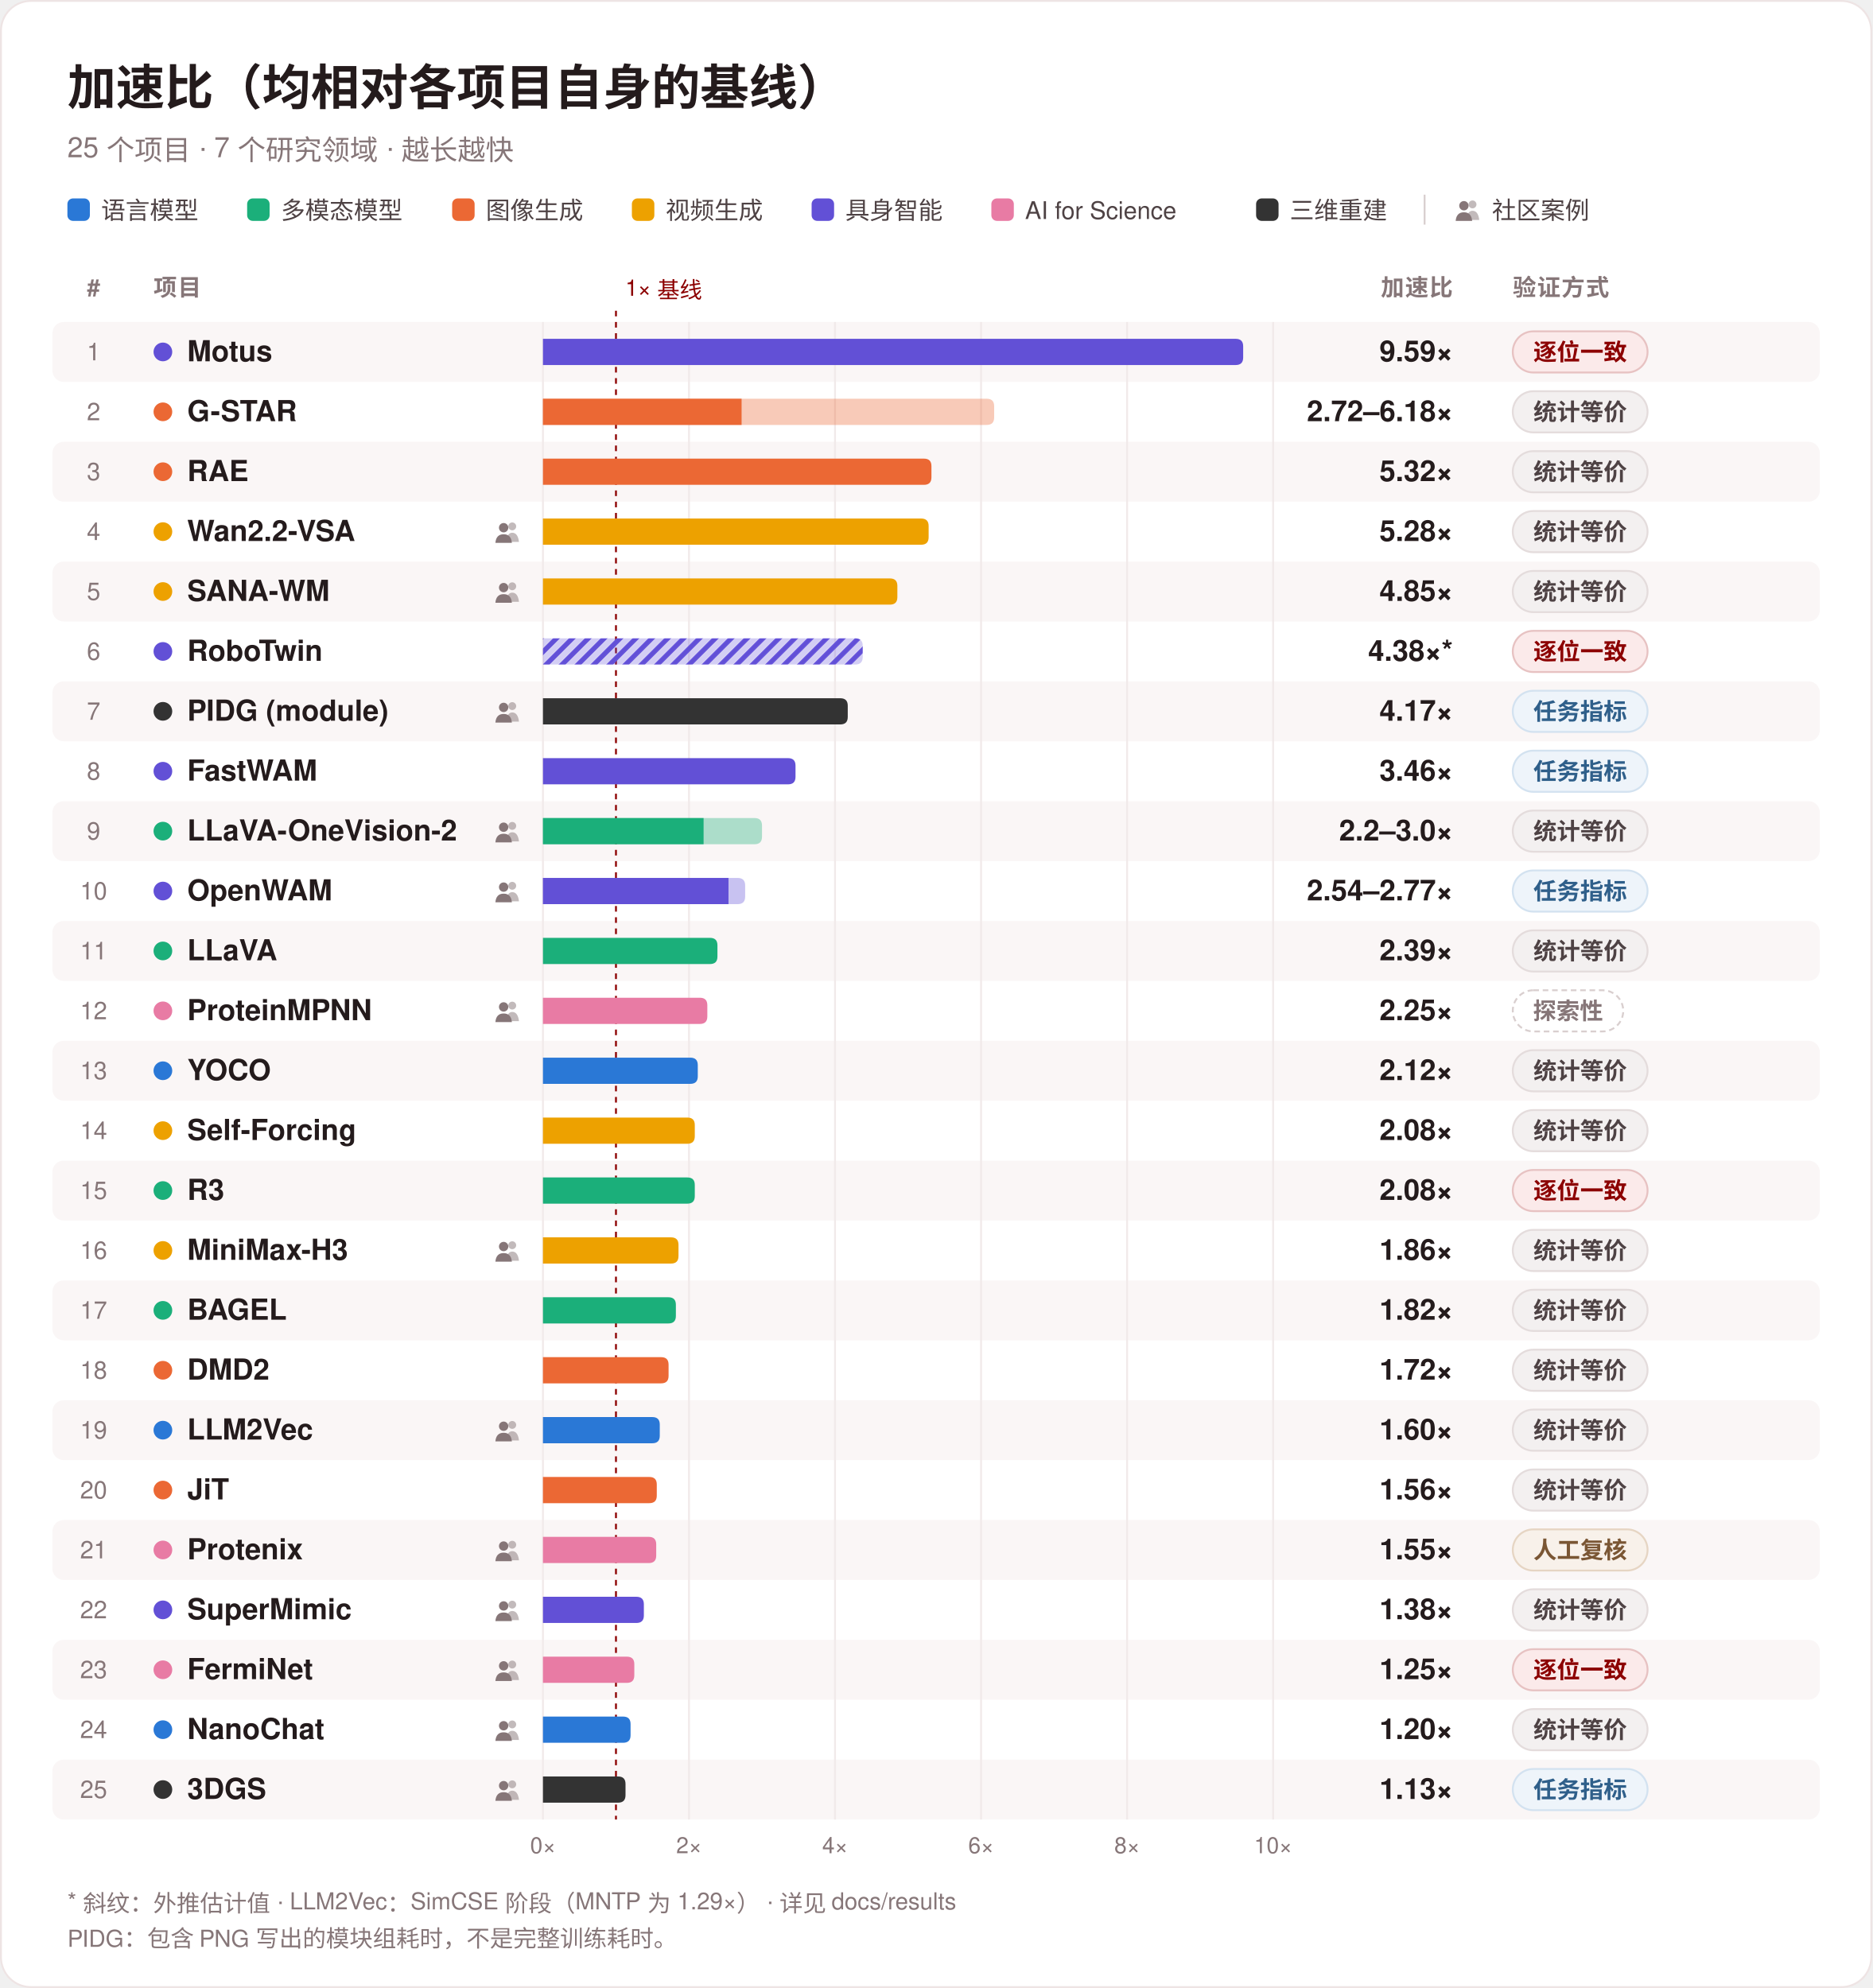
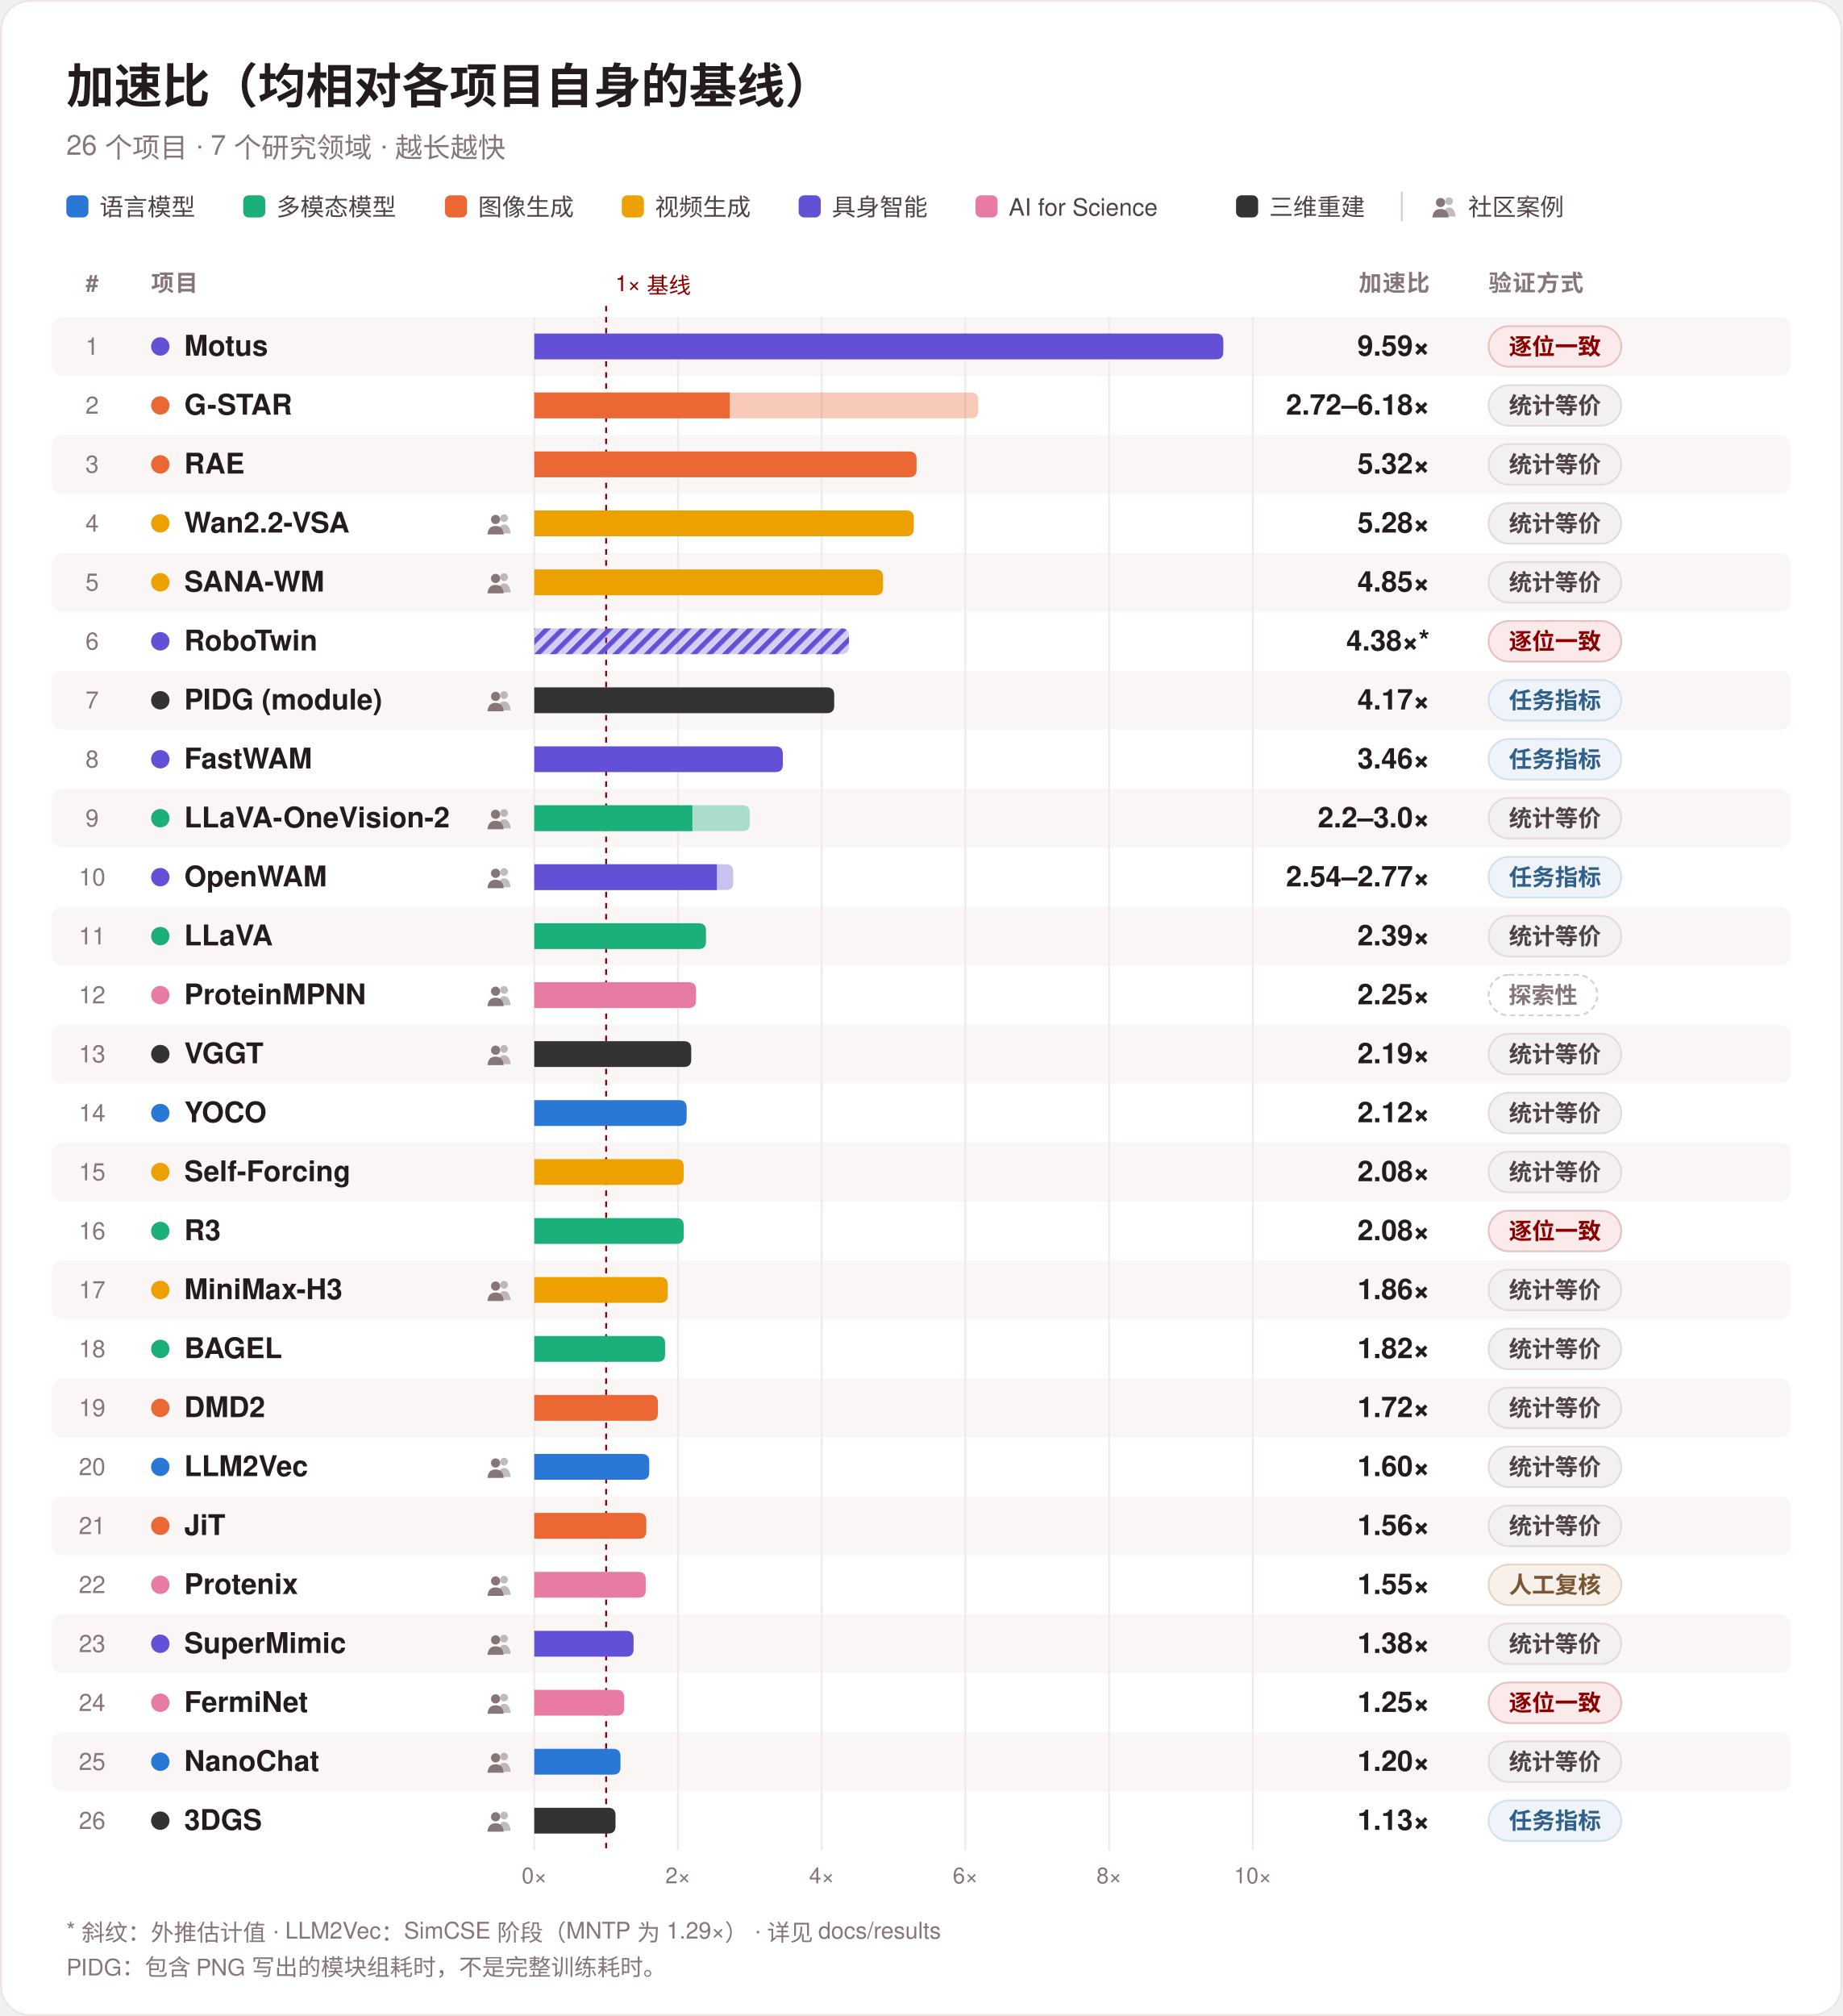
- <svg xmlns="http://www.w3.org/2000/svg" width="1000" height="1062" viewBox="0 0 1000 1062" role="img" aria-labelledby="t d">
+ <svg xmlns="http://www.w3.org/2000/svg" width="1000" height="1094" viewBox="0 0 1000 1094" role="img" aria-labelledby="t d">
  <defs>
    <pattern id="h-llm" width="6" height="6" patternUnits="userSpaceOnUse" patternTransform="rotate(45)">
      <rect width="6" height="6" fill="#2a78d6" fill-opacity=".28" />
      <rect width="2.6" height="6" fill="#2a78d6" />
    </pattern>
    <pattern id="h-mllm" width="6" height="6" patternUnits="userSpaceOnUse" patternTransform="rotate(45)">
      <rect width="6" height="6" fill="#1baf7a" fill-opacity=".28" />
      <rect width="2.6" height="6" fill="#1baf7a" />
    </pattern>
    <pattern id="h-img" width="6" height="6" patternUnits="userSpaceOnUse" patternTransform="rotate(45)">
      <rect width="6" height="6" fill="#eb6834" fill-opacity=".28" />
      <rect width="2.6" height="6" fill="#eb6834" />
    </pattern>
    <pattern id="h-vid" width="6" height="6" patternUnits="userSpaceOnUse" patternTransform="rotate(45)">
      <rect width="6" height="6" fill="#eda100" fill-opacity=".28" />
      <rect width="2.6" height="6" fill="#eda100" />
    </pattern>
    <pattern id="h-emb" width="6" height="6" patternUnits="userSpaceOnUse" patternTransform="rotate(45)">
      <rect width="6" height="6" fill="#6250d6" fill-opacity=".28" />
      <rect width="2.6" height="6" fill="#6250d6" />
    </pattern>
    <pattern id="h-sci" width="6" height="6" patternUnits="userSpaceOnUse" patternTransform="rotate(45)">
      <rect width="6" height="6" fill="#e87ba4" fill-opacity=".28" />
      <rect width="2.6" height="6" fill="#e87ba4" />
    </pattern>
    <pattern id="h-3d" width="6" height="6" patternUnits="userSpaceOnUse" patternTransform="rotate(45)">
      <rect width="6" height="6" fill="#333333" fill-opacity=".28" />
      <rect width="2.6" height="6" fill="#333333" />
    </pattern>
    <style>text{font-family:-apple-system,BlinkMacSystemFont,"Segoe UI","Helvetica Neue",Helvetica,Arial,"PingFang SC","Hiragino Sans GB","Microsoft YaHei","Noto Sans CJK SC",sans-serif}.title{font-size:26px;font-weight:700;fill:#241B1C}.sub{font-size:15px;fill:#867678}.col{font-size:12.5px;font-weight:600;fill:#867678;letter-spacing:.04em}.rank{font-size:13px;fill:#867678;font-variant-numeric:tabular-nums}.name{font-size:15.5px;font-weight:600;fill:#241B1C}.dom{font-size:13px;fill:#867678}.val{font-size:15.5px;font-weight:700;fill:#241B1C;font-variant-numeric:tabular-nums}.chip{font-size:12.5px;font-weight:600}.leg{font-size:13px;fill:#4E4244}.tick{font-size:12px;fill:#867678;font-variant-numeric:tabular-nums}.foot{font-size:12.5px;fill:#867678}.big{font-size:26px;font-weight:800;fill:#241B1C;font-variant-numeric:tabular-nums}.tl{font-size:13px;fill:#4E4244;font-variant-numeric:tabular-nums}.tlb{font-size:13px;font-weight:700;fill:#241B1C;font-variant-numeric:tabular-nums}.q{font-size:13px;fill:#4E4244}</style>
  </defs>
-   <rect x="0.5" y="0.5" width="999" height="1061" rx="16" fill="#FFFFFF" stroke="#EEE4E4" />
+   <rect x="0.5" y="0.5" width="999" height="1093" rx="16" fill="#FFFFFF" stroke="#EEE4E4" />
  <text x="36" y="56" class="title">加速比（均相对各项目自身的基线）</text>
-   <text x="36" y="84" class="sub">25 个项目 · 7 个研究领域 · 越长越快</text>
+   <text x="36" y="84" class="sub">26 个项目 · 7 个研究领域 · 越长越快</text>
  <rect x="36" y="106" width="12" height="12" rx="3" fill="#2a78d6" />
  <text x="54" y="117" class="leg">语言模型</text>
  <rect x="132.0" y="106" width="12" height="12" rx="3" fill="#1baf7a" />
  <text x="150.0" y="117" class="leg">多模态模型</text>
  <rect x="241.5" y="106" width="12" height="12" rx="3" fill="#eb6834" />
  <text x="259.5" y="117" class="leg">图像生成</text>
  <rect x="337.5" y="106" width="12" height="12" rx="3" fill="#eda100" />
  <text x="355.5" y="117" class="leg">视频生成</text>
  <rect x="433.5" y="106" width="12" height="12" rx="3" fill="#6250d6" />
  <text x="451.5" y="117" class="leg">具身智能</text>
  <rect x="529.5" y="106" width="12" height="12" rx="3" fill="#e87ba4" />
  <text x="547.5" y="117" class="leg">AI for Science</text>
  <rect x="670.9" y="106" width="12" height="12" rx="3" fill="#333333" />
  <text x="688.9" y="117" class="leg">三维重建</text>
  <line x1="760.9" y1="104" x2="760.9" y2="120" stroke="#D9CFCF" stroke-width="1" />
  <g fill="#867678">
    <g fill-opacity=".5">
      <circle cx="786.5" cy="109.2" r="2.1" />
      <path d="M783.3 117.5Q783.7 112.6 786.5 112.6Q789.5 112.6 790.1 117.5Z" />
    </g>
    <circle cx="781.9" cy="109.9" r="2.5" />
    <path d="M777.5 118.0Q777.9 113.4 781.9 113.4Q785.9 113.4 786.3 118.0Z" />
  </g>
  <text x="796.9" y="117" class="leg">社区案例</text>
  <text x="50" y="158" class="col" text-anchor="middle">#</text>
  <text x="82" y="158" class="col">项目</text>
  <text x="776" y="158" class="col" text-anchor="end">加速比</text>
  <text x="808" y="158" class="col">验证方式</text>
  <rect x="28" y="172" width="944" height="32" rx="6" fill="#FAF6F6" />
  <rect x="28" y="236" width="944" height="32" rx="6" fill="#FAF6F6" />
  <rect x="28" y="300" width="944" height="32" rx="6" fill="#FAF6F6" />
  <rect x="28" y="364" width="944" height="32" rx="6" fill="#FAF6F6" />
  <rect x="28" y="428" width="944" height="32" rx="6" fill="#FAF6F6" />
  <rect x="28" y="492" width="944" height="32" rx="6" fill="#FAF6F6" />
  <rect x="28" y="556" width="944" height="32" rx="6" fill="#FAF6F6" />
  <rect x="28" y="620" width="944" height="32" rx="6" fill="#FAF6F6" />
  <rect x="28" y="684" width="944" height="32" rx="6" fill="#FAF6F6" />
  <rect x="28" y="748" width="944" height="32" rx="6" fill="#FAF6F6" />
  <rect x="28" y="812" width="944" height="32" rx="6" fill="#FAF6F6" />
  <rect x="28" y="876" width="944" height="32" rx="6" fill="#FAF6F6" />
  <rect x="28" y="940" width="944" height="32" rx="6" fill="#FAF6F6" />
-   <line x1="290.0" y1="172" x2="290.0" y2="972" stroke="#F1EAEA" stroke-width="1" />
-   <text x="290.0" y="990" class="tick" text-anchor="middle">0×</text>
-   <line x1="368.0" y1="172" x2="368.0" y2="972" stroke="#F1EAEA" stroke-width="1" />
-   <text x="368.0" y="990" class="tick" text-anchor="middle">2×</text>
-   <line x1="446.0" y1="172" x2="446.0" y2="972" stroke="#F1EAEA" stroke-width="1" />
-   <text x="446.0" y="990" class="tick" text-anchor="middle">4×</text>
-   <line x1="524.0" y1="172" x2="524.0" y2="972" stroke="#F1EAEA" stroke-width="1" />
-   <text x="524.0" y="990" class="tick" text-anchor="middle">6×</text>
-   <line x1="602.0" y1="172" x2="602.0" y2="972" stroke="#F1EAEA" stroke-width="1" />
-   <text x="602.0" y="990" class="tick" text-anchor="middle">8×</text>
-   <line x1="680.0" y1="172" x2="680.0" y2="972" stroke="#F1EAEA" stroke-width="1" />
-   <text x="680.0" y="990" class="tick" text-anchor="middle">10×</text>
-   <line x1="329.0" y1="166" x2="329.0" y2="972" stroke="#8C0000" stroke-width="1" stroke-dasharray="3 3" />
+   <line x1="290.0" y1="172" x2="290.0" y2="1004" stroke="#F1EAEA" stroke-width="1" />
+   <text x="290.0" y="1022" class="tick" text-anchor="middle">0×</text>
+   <line x1="368.0" y1="172" x2="368.0" y2="1004" stroke="#F1EAEA" stroke-width="1" />
+   <text x="368.0" y="1022" class="tick" text-anchor="middle">2×</text>
+   <line x1="446.0" y1="172" x2="446.0" y2="1004" stroke="#F1EAEA" stroke-width="1" />
+   <text x="446.0" y="1022" class="tick" text-anchor="middle">4×</text>
+   <line x1="524.0" y1="172" x2="524.0" y2="1004" stroke="#F1EAEA" stroke-width="1" />
+   <text x="524.0" y="1022" class="tick" text-anchor="middle">6×</text>
+   <line x1="602.0" y1="172" x2="602.0" y2="1004" stroke="#F1EAEA" stroke-width="1" />
+   <text x="602.0" y="1022" class="tick" text-anchor="middle">8×</text>
+   <line x1="680.0" y1="172" x2="680.0" y2="1004" stroke="#F1EAEA" stroke-width="1" />
+   <text x="680.0" y="1022" class="tick" text-anchor="middle">10×</text>
+   <line x1="329.0" y1="166" x2="329.0" y2="1004" stroke="#8C0000" stroke-width="1" stroke-dasharray="3 3" />
  <text x="334.0" y="158" class="tick" fill="#8C0000" style="fill:#8C0000">1× 基线</text>
  <text x="50" y="192.5" class="rank" text-anchor="middle">1</text>
  <circle cx="87" cy="188.0" r="5" fill="#6250d6" />
  <text x="100" y="193.0" class="name">Motus</text>
  <path d="M290.0 181.0H660.0Q664.0 181.0 664.0 185.0V191.0Q664.0 195.0 660.0 195.0H290.0Z" fill="#6250d6" />
  <text x="776" y="193.0" class="val" text-anchor="end">9.59×</text>
  <rect x="808" y="177.0" width="72" height="22" rx="11" fill="#FBEAEA" stroke="#E7C2C2" />
  <text x="844.0" y="192.5" class="chip" text-anchor="middle" style="fill:#8C0000">逐位一致</text>
  <text x="50" y="224.5" class="rank" text-anchor="middle">2</text>
  <circle cx="87" cy="220.0" r="5" fill="#eb6834" />
  <text x="100" y="225.0" class="name">G-STAR</text>
  <path d="M290.0 213.0H527.0Q531.0 213.0 531.0 217.0V223.0Q531.0 227.0 527.0 227.0H290.0Z" fill="#eb6834" fill-opacity=".35" />
  <path d="M290.0 213.0H396.1Q396.1 213.0 396.1 213.0V227.0Q396.1 227.0 396.1 227.0H290.0Z" fill="#eb6834" />
  <text x="776" y="225.0" class="val" text-anchor="end">2.72–6.18×</text>
  <rect x="808" y="209.0" width="72" height="22" rx="11" fill="#F3F0F0" stroke="#E4DCDC" />
  <text x="844.0" y="224.5" class="chip" text-anchor="middle" style="fill:#4E4244">统计等价</text>
  <text x="50" y="256.5" class="rank" text-anchor="middle">3</text>
  <circle cx="87" cy="252.0" r="5" fill="#eb6834" />
  <text x="100" y="257.0" class="name">RAE</text>
  <path d="M290.0 245.0H493.5Q497.5 245.0 497.5 249.0V255.0Q497.5 259.0 493.5 259.0H290.0Z" fill="#eb6834" />
  <text x="776" y="257.0" class="val" text-anchor="end">5.32×</text>
  <rect x="808" y="241.0" width="72" height="22" rx="11" fill="#F3F0F0" stroke="#E4DCDC" />
  <text x="844.0" y="256.5" class="chip" text-anchor="middle" style="fill:#4E4244">统计等价</text>
  <text x="50" y="288.5" class="rank" text-anchor="middle">4</text>
  <circle cx="87" cy="284.0" r="5" fill="#eda100" />
  <text x="100" y="289.0" class="name">Wan2.2-VSA</text>
  <g fill="#867678">
    <g fill-opacity=".5">
      <circle cx="273.6" cy="281.2" r="2.1" />
      <path d="M270.4 289.5Q270.8 284.6 273.6 284.6Q276.6 284.6 277.2 289.5Z" />
    </g>
    <circle cx="269.0" cy="281.9" r="2.5" />
    <path d="M264.6 290.0Q265.0 285.4 269.0 285.4Q273.0 285.4 273.4 290.0Z" />
  </g>
  <path d="M290.0 277.0H492.0Q496.0 277.0 496.0 281.0V287.0Q496.0 291.0 492.0 291.0H290.0Z" fill="#eda100" />
  <text x="776" y="289.0" class="val" text-anchor="end">5.28×</text>
  <rect x="808" y="273.0" width="72" height="22" rx="11" fill="#F3F0F0" stroke="#E4DCDC" />
  <text x="844.0" y="288.5" class="chip" text-anchor="middle" style="fill:#4E4244">统计等价</text>
  <text x="50" y="320.5" class="rank" text-anchor="middle">5</text>
  <circle cx="87" cy="316.0" r="5" fill="#eda100" />
  <text x="100" y="321.0" class="name">SANA-WM</text>
  <g fill="#867678">
    <g fill-opacity=".5">
      <circle cx="273.6" cy="313.2" r="2.1" />
      <path d="M270.4 321.5Q270.8 316.6 273.6 316.6Q276.6 316.6 277.2 321.5Z" />
    </g>
    <circle cx="269.0" cy="313.9" r="2.5" />
    <path d="M264.6 322.0Q265.0 317.4 269.0 317.4Q273.0 317.4 273.4 322.0Z" />
  </g>
  <path d="M290.0 309.0H475.3Q479.3 309.0 479.3 313.0V319.0Q479.3 323.0 475.3 323.0H290.0Z" fill="#eda100" />
  <text x="776" y="321.0" class="val" text-anchor="end">4.85×</text>
  <rect x="808" y="305.0" width="72" height="22" rx="11" fill="#F3F0F0" stroke="#E4DCDC" />
  <text x="844.0" y="320.5" class="chip" text-anchor="middle" style="fill:#4E4244">统计等价</text>
  <text x="50" y="352.5" class="rank" text-anchor="middle">6</text>
  <circle cx="87" cy="348.0" r="5" fill="#6250d6" />
  <text x="100" y="353.0" class="name">RoboTwin</text>
  <path d="M290.0 341.0H456.8Q460.8 341.0 460.8 345.0V351.0Q460.8 355.0 456.8 355.0H290.0Z" fill="url(#h-emb)" />
  <text x="776" y="353.0" class="val" text-anchor="end">4.38×*</text>
  <rect x="808" y="337.0" width="72" height="22" rx="11" fill="#FBEAEA" stroke="#E7C2C2" />
  <text x="844.0" y="352.5" class="chip" text-anchor="middle" style="fill:#8C0000">逐位一致</text>
  <text x="50" y="384.5" class="rank" text-anchor="middle">7</text>
  <circle cx="87" cy="380.0" r="5" fill="#333333" />
  <text x="100" y="385.0" class="name">PIDG (module)</text>
  <g fill="#867678">
    <g fill-opacity=".5">
      <circle cx="273.6" cy="377.2" r="2.1" />
      <path d="M270.4 385.5Q270.8 380.6 273.6 380.6Q276.6 380.6 277.2 385.5Z" />
    </g>
    <circle cx="269.0" cy="377.9" r="2.5" />
    <path d="M264.6 386.0Q265.0 381.4 269.0 381.4Q273.0 381.4 273.4 386.0Z" />
  </g>
  <path d="M290.0 373.0H448.8Q452.8 373.0 452.8 377.0V383.0Q452.8 387.0 448.8 387.0H290.0Z" fill="#333333" />
  <text x="776" y="385.0" class="val" text-anchor="end">4.17×</text>
  <rect x="808" y="369.0" width="72" height="22" rx="11" fill="#EEF4FA" stroke="#D3E2F0" />
  <text x="844.0" y="384.5" class="chip" text-anchor="middle" style="fill:#2F5F8A">任务指标</text>
  <text x="50" y="416.5" class="rank" text-anchor="middle">8</text>
  <circle cx="87" cy="412.0" r="5" fill="#6250d6" />
  <text x="100" y="417.0" class="name">FastWAM</text>
  <path d="M290.0 405.0H420.9Q424.9 405.0 424.9 409.0V415.0Q424.9 419.0 420.9 419.0H290.0Z" fill="#6250d6" />
  <text x="776" y="417.0" class="val" text-anchor="end">3.46×</text>
  <rect x="808" y="401.0" width="72" height="22" rx="11" fill="#EEF4FA" stroke="#D3E2F0" />
  <text x="844.0" y="416.5" class="chip" text-anchor="middle" style="fill:#2F5F8A">任务指标</text>
  <text x="50" y="448.5" class="rank" text-anchor="middle">9</text>
  <circle cx="87" cy="444.0" r="5" fill="#1baf7a" />
  <text x="100" y="449.0" class="name">LLaVA-OneVision-2</text>
  <g fill="#867678">
    <g fill-opacity=".5">
      <circle cx="273.6" cy="441.2" r="2.1" />
      <path d="M270.4 449.5Q270.8 444.6 273.6 444.6Q276.6 444.6 277.2 449.5Z" />
    </g>
    <circle cx="269.0" cy="441.9" r="2.5" />
    <path d="M264.6 450.0Q265.0 445.4 269.0 445.4Q273.0 445.4 273.4 450.0Z" />
  </g>
  <path d="M290.0 437.0H403.0Q407.0 437.0 407.0 441.0V447.0Q407.0 451.0 403.0 451.0H290.0Z" fill="#1baf7a" fill-opacity=".35" />
  <path d="M290.0 437.0H375.8Q375.8 437.0 375.8 437.0V451.0Q375.8 451.0 375.8 451.0H290.0Z" fill="#1baf7a" />
  <text x="776" y="449.0" class="val" text-anchor="end">2.2–3.0×</text>
  <rect x="808" y="433.0" width="72" height="22" rx="11" fill="#F3F0F0" stroke="#E4DCDC" />
  <text x="844.0" y="448.5" class="chip" text-anchor="middle" style="fill:#4E4244">统计等价</text>
  <text x="50" y="480.5" class="rank" text-anchor="middle">10</text>
  <circle cx="87" cy="476.0" r="5" fill="#6250d6" />
  <text x="100" y="481.0" class="name">OpenWAM</text>
  <g fill="#867678">
    <g fill-opacity=".5">
      <circle cx="273.6" cy="473.2" r="2.1" />
      <path d="M270.4 481.5Q270.8 476.6 273.6 476.6Q276.6 476.6 277.2 481.5Z" />
    </g>
    <circle cx="269.0" cy="473.9" r="2.5" />
    <path d="M264.6 482.0Q265.0 477.4 269.0 477.4Q273.0 477.4 273.4 482.0Z" />
  </g>
  <path d="M290.0 469.0H394.0Q398.0 469.0 398.0 473.0V479.0Q398.0 483.0 394.0 483.0H290.0Z" fill="#6250d6" fill-opacity=".35" />
  <path d="M290.0 469.0H389.1Q389.1 469.0 389.1 469.0V483.0Q389.1 483.0 389.1 483.0H290.0Z" fill="#6250d6" />
  <text x="776" y="481.0" class="val" text-anchor="end">2.54–2.77×</text>
  <rect x="808" y="465.0" width="72" height="22" rx="11" fill="#EEF4FA" stroke="#D3E2F0" />
  <text x="844.0" y="480.5" class="chip" text-anchor="middle" style="fill:#2F5F8A">任务指标</text>
  <text x="50" y="512.5" class="rank" text-anchor="middle">11</text>
  <circle cx="87" cy="508.0" r="5" fill="#1baf7a" />
  <text x="100" y="513.0" class="name">LLaVA</text>
  <path d="M290.0 501.0H379.2Q383.2 501.0 383.2 505.0V511.0Q383.2 515.0 379.2 515.0H290.0Z" fill="#1baf7a" />
  <text x="776" y="513.0" class="val" text-anchor="end">2.39×</text>
  <rect x="808" y="497.0" width="72" height="22" rx="11" fill="#F3F0F0" stroke="#E4DCDC" />
  <text x="844.0" y="512.5" class="chip" text-anchor="middle" style="fill:#4E4244">统计等价</text>
  <text x="50" y="544.5" class="rank" text-anchor="middle">12</text>
  <circle cx="87" cy="540.0" r="5" fill="#e87ba4" />
  <text x="100" y="545.0" class="name">ProteinMPNN</text>
  <g fill="#867678">
    <g fill-opacity=".5">
      <circle cx="273.6" cy="537.2" r="2.1" />
      <path d="M270.4 545.5Q270.8 540.6 273.6 540.6Q276.6 540.6 277.2 545.5Z" />
    </g>
    <circle cx="269.0" cy="537.9" r="2.5" />
    <path d="M264.6 546.0Q265.0 541.4 269.0 541.4Q273.0 541.4 273.4 546.0Z" />
  </g>
  <path d="M290.0 533.0H373.8Q377.8 533.0 377.8 537.0V543.0Q377.8 547.0 373.8 547.0H290.0Z" fill="#e87ba4" />
  <text x="776" y="545.0" class="val" text-anchor="end">2.25×</text>
  <rect x="808" y="529.0" width="59" height="22" rx="11" fill="#FFFFFF" stroke="#D9CFCF" stroke-dasharray="3 2" />
  <text x="837.5" y="544.5" class="chip" text-anchor="middle" style="fill:#867678">探索性</text>
  <text x="50" y="576.5" class="rank" text-anchor="middle">13</text>
-   <circle cx="87" cy="572.0" r="5" fill="#2a78d6" />
-   <text x="100" y="577.0" class="name">YOCO</text>
-   <path d="M290.0 565.0H368.7Q372.7 565.0 372.7 569.0V575.0Q372.7 579.0 368.7 579.0H290.0Z" fill="#2a78d6" />
-   <text x="776" y="577.0" class="val" text-anchor="end">2.12×</text>
+   <circle cx="87" cy="572.0" r="5" fill="#333333" />
+   <text x="100" y="577.0" class="name">VGGT</text>
+   <g fill="#867678">
+     <g fill-opacity=".5">
+       <circle cx="273.6" cy="569.2" r="2.1" />
+       <path d="M270.4 577.5Q270.8 572.6 273.6 572.6Q276.6 572.6 277.2 577.5Z" />
+     </g>
+     <circle cx="269.0" cy="569.9" r="2.5" />
+     <path d="M264.6 578.0Q265.0 573.4 269.0 573.4Q273.0 573.4 273.4 578.0Z" />
+   </g>
+   <path d="M290.0 565.0H371.2Q375.2 565.0 375.2 569.0V575.0Q375.2 579.0 371.2 579.0H290.0Z" fill="#333333" />
+   <text x="776" y="577.0" class="val" text-anchor="end">2.19×</text>
  <rect x="808" y="561.0" width="72" height="22" rx="11" fill="#F3F0F0" stroke="#E4DCDC" />
  <text x="844.0" y="576.5" class="chip" text-anchor="middle" style="fill:#4E4244">统计等价</text>
  <text x="50" y="608.5" class="rank" text-anchor="middle">14</text>
-   <circle cx="87" cy="604.0" r="5" fill="#eda100" />
-   <text x="100" y="609.0" class="name">Self-Forcing</text>
-   <path d="M290.0 597.0H367.1Q371.1 597.0 371.1 601.0V607.0Q371.1 611.0 367.1 611.0H290.0Z" fill="#eda100" />
-   <text x="776" y="609.0" class="val" text-anchor="end">2.08×</text>
+   <circle cx="87" cy="604.0" r="5" fill="#2a78d6" />
+   <text x="100" y="609.0" class="name">YOCO</text>
+   <path d="M290.0 597.0H368.7Q372.7 597.0 372.7 601.0V607.0Q372.7 611.0 368.7 611.0H290.0Z" fill="#2a78d6" />
+   <text x="776" y="609.0" class="val" text-anchor="end">2.12×</text>
  <rect x="808" y="593.0" width="72" height="22" rx="11" fill="#F3F0F0" stroke="#E4DCDC" />
  <text x="844.0" y="608.5" class="chip" text-anchor="middle" style="fill:#4E4244">统计等价</text>
  <text x="50" y="640.5" class="rank" text-anchor="middle">15</text>
-   <circle cx="87" cy="636.0" r="5" fill="#1baf7a" />
-   <text x="100" y="641.0" class="name">R3</text>
-   <path d="M290.0 629.0H367.1Q371.1 629.0 371.1 633.0V639.0Q371.1 643.0 367.1 643.0H290.0Z" fill="#1baf7a" />
+   <circle cx="87" cy="636.0" r="5" fill="#eda100" />
+   <text x="100" y="641.0" class="name">Self-Forcing</text>
+   <path d="M290.0 629.0H367.1Q371.1 629.0 371.1 633.0V639.0Q371.1 643.0 367.1 643.0H290.0Z" fill="#eda100" />
  <text x="776" y="641.0" class="val" text-anchor="end">2.08×</text>
-   <rect x="808" y="625.0" width="72" height="22" rx="11" fill="#FBEAEA" stroke="#E7C2C2" />
-   <text x="844.0" y="640.5" class="chip" text-anchor="middle" style="fill:#8C0000">逐位一致</text>
+   <rect x="808" y="625.0" width="72" height="22" rx="11" fill="#F3F0F0" stroke="#E4DCDC" />
+   <text x="844.0" y="640.5" class="chip" text-anchor="middle" style="fill:#4E4244">统计等价</text>
  <text x="50" y="672.5" class="rank" text-anchor="middle">16</text>
-   <circle cx="87" cy="668.0" r="5" fill="#eda100" />
-   <text x="100" y="673.0" class="name">MiniMax-H3</text>
-   <g fill="#867678">
-     <g fill-opacity=".5">
-       <circle cx="273.6" cy="665.2" r="2.1" />
-       <path d="M270.4 673.5Q270.8 668.6 273.6 668.6Q276.6 668.6 277.2 673.5Z" />
-     </g>
-     <circle cx="269.0" cy="665.9" r="2.5" />
-     <path d="M264.6 674.0Q265.0 669.4 269.0 669.4Q273.0 669.4 273.4 674.0Z" />
-   </g>
-   <path d="M290.0 661.0H358.4Q362.4 661.0 362.4 665.0V671.0Q362.4 675.0 358.4 675.0H290.0Z" fill="#eda100" />
-   <text x="776" y="673.0" class="val" text-anchor="end">1.86×</text>
-   <rect x="808" y="657.0" width="72" height="22" rx="11" fill="#F3F0F0" stroke="#E4DCDC" />
-   <text x="844.0" y="672.5" class="chip" text-anchor="middle" style="fill:#4E4244">统计等价</text>
+   <circle cx="87" cy="668.0" r="5" fill="#1baf7a" />
+   <text x="100" y="673.0" class="name">R3</text>
+   <path d="M290.0 661.0H367.1Q371.1 661.0 371.1 665.0V671.0Q371.1 675.0 367.1 675.0H290.0Z" fill="#1baf7a" />
+   <text x="776" y="673.0" class="val" text-anchor="end">2.08×</text>
+   <rect x="808" y="657.0" width="72" height="22" rx="11" fill="#FBEAEA" stroke="#E7C2C2" />
+   <text x="844.0" y="672.5" class="chip" text-anchor="middle" style="fill:#8C0000">逐位一致</text>
  <text x="50" y="704.5" class="rank" text-anchor="middle">17</text>
-   <circle cx="87" cy="700.0" r="5" fill="#1baf7a" />
-   <text x="100" y="705.0" class="name">BAGEL</text>
-   <path d="M290.0 693.0H357.0Q361.0 693.0 361.0 697.0V703.0Q361.0 707.0 357.0 707.0H290.0Z" fill="#1baf7a" />
-   <text x="776" y="705.0" class="val" text-anchor="end">1.82×</text>
+   <circle cx="87" cy="700.0" r="5" fill="#eda100" />
+   <text x="100" y="705.0" class="name">MiniMax-H3</text>
+   <g fill="#867678">
+     <g fill-opacity=".5">
+       <circle cx="273.6" cy="697.2" r="2.1" />
+       <path d="M270.4 705.5Q270.8 700.6 273.6 700.6Q276.6 700.6 277.2 705.5Z" />
+     </g>
+     <circle cx="269.0" cy="697.9" r="2.5" />
+     <path d="M264.6 706.0Q265.0 701.4 269.0 701.4Q273.0 701.4 273.4 706.0Z" />
+   </g>
+   <path d="M290.0 693.0H358.4Q362.4 693.0 362.4 697.0V703.0Q362.4 707.0 358.4 707.0H290.0Z" fill="#eda100" />
+   <text x="776" y="705.0" class="val" text-anchor="end">1.86×</text>
  <rect x="808" y="689.0" width="72" height="22" rx="11" fill="#F3F0F0" stroke="#E4DCDC" />
  <text x="844.0" y="704.5" class="chip" text-anchor="middle" style="fill:#4E4244">统计等价</text>
  <text x="50" y="736.5" class="rank" text-anchor="middle">18</text>
-   <circle cx="87" cy="732.0" r="5" fill="#eb6834" />
-   <text x="100" y="737.0" class="name">DMD2</text>
-   <path d="M290.0 725.0H353.1Q357.1 725.0 357.1 729.0V735.0Q357.1 739.0 353.1 739.0H290.0Z" fill="#eb6834" />
-   <text x="776" y="737.0" class="val" text-anchor="end">1.72×</text>
+   <circle cx="87" cy="732.0" r="5" fill="#1baf7a" />
+   <text x="100" y="737.0" class="name">BAGEL</text>
+   <path d="M290.0 725.0H357.0Q361.0 725.0 361.0 729.0V735.0Q361.0 739.0 357.0 739.0H290.0Z" fill="#1baf7a" />
+   <text x="776" y="737.0" class="val" text-anchor="end">1.82×</text>
  <rect x="808" y="721.0" width="72" height="22" rx="11" fill="#F3F0F0" stroke="#E4DCDC" />
  <text x="844.0" y="736.5" class="chip" text-anchor="middle" style="fill:#4E4244">统计等价</text>
  <text x="50" y="768.5" class="rank" text-anchor="middle">19</text>
-   <circle cx="87" cy="764.0" r="5" fill="#2a78d6" />
-   <text x="100" y="769.0" class="name">LLM2Vec</text>
-   <g fill="#867678">
-     <g fill-opacity=".5">
-       <circle cx="273.6" cy="761.2" r="2.1" />
-       <path d="M270.4 769.5Q270.8 764.6 273.6 764.6Q276.6 764.6 277.2 769.5Z" />
-     </g>
-     <circle cx="269.0" cy="761.9" r="2.5" />
-     <path d="M264.6 770.0Q265.0 765.4 269.0 765.4Q273.0 765.4 273.4 770.0Z" />
-   </g>
-   <path d="M290.0 757.0H348.4Q352.4 757.0 352.4 761.0V767.0Q352.4 771.0 348.4 771.0H290.0Z" fill="#2a78d6" />
-   <text x="776" y="769.0" class="val" text-anchor="end">1.60×</text>
+   <circle cx="87" cy="764.0" r="5" fill="#eb6834" />
+   <text x="100" y="769.0" class="name">DMD2</text>
+   <path d="M290.0 757.0H353.1Q357.1 757.0 357.1 761.0V767.0Q357.1 771.0 353.1 771.0H290.0Z" fill="#eb6834" />
+   <text x="776" y="769.0" class="val" text-anchor="end">1.72×</text>
  <rect x="808" y="753.0" width="72" height="22" rx="11" fill="#F3F0F0" stroke="#E4DCDC" />
  <text x="844.0" y="768.5" class="chip" text-anchor="middle" style="fill:#4E4244">统计等价</text>
  <text x="50" y="800.5" class="rank" text-anchor="middle">20</text>
-   <circle cx="87" cy="796.0" r="5" fill="#eb6834" />
-   <text x="100" y="801.0" class="name">JiT</text>
-   <path d="M290.0 789.0H346.8Q350.8 789.0 350.8 793.0V799.0Q350.8 803.0 346.8 803.0H290.0Z" fill="#eb6834" />
-   <text x="776" y="801.0" class="val" text-anchor="end">1.56×</text>
+   <circle cx="87" cy="796.0" r="5" fill="#2a78d6" />
+   <text x="100" y="801.0" class="name">LLM2Vec</text>
+   <g fill="#867678">
+     <g fill-opacity=".5">
+       <circle cx="273.6" cy="793.2" r="2.1" />
+       <path d="M270.4 801.5Q270.8 796.6 273.6 796.6Q276.6 796.6 277.2 801.5Z" />
+     </g>
+     <circle cx="269.0" cy="793.9" r="2.5" />
+     <path d="M264.6 802.0Q265.0 797.4 269.0 797.4Q273.0 797.4 273.4 802.0Z" />
+   </g>
+   <path d="M290.0 789.0H348.4Q352.4 789.0 352.4 793.0V799.0Q352.4 803.0 348.4 803.0H290.0Z" fill="#2a78d6" />
+   <text x="776" y="801.0" class="val" text-anchor="end">1.60×</text>
  <rect x="808" y="785.0" width="72" height="22" rx="11" fill="#F3F0F0" stroke="#E4DCDC" />
  <text x="844.0" y="800.5" class="chip" text-anchor="middle" style="fill:#4E4244">统计等价</text>
  <text x="50" y="832.5" class="rank" text-anchor="middle">21</text>
-   <circle cx="87" cy="828.0" r="5" fill="#e87ba4" />
-   <text x="100" y="833.0" class="name">Protenix</text>
-   <g fill="#867678">
-     <g fill-opacity=".5">
-       <circle cx="273.6" cy="825.2" r="2.1" />
-       <path d="M270.4 833.5Q270.8 828.6 273.6 828.6Q276.6 828.6 277.2 833.5Z" />
-     </g>
-     <circle cx="269.0" cy="825.9" r="2.5" />
-     <path d="M264.6 834.0Q265.0 829.4 269.0 829.4Q273.0 829.4 273.4 834.0Z" />
-   </g>
-   <path d="M290.0 821.0H346.5Q350.5 821.0 350.5 825.0V831.0Q350.5 835.0 346.5 835.0H290.0Z" fill="#e87ba4" />
-   <text x="776" y="833.0" class="val" text-anchor="end">1.55×</text>
-   <rect x="808" y="817.0" width="72" height="22" rx="11" fill="#F8F1EA" stroke="#E6D5C3" />
-   <text x="844.0" y="832.5" class="chip" text-anchor="middle" style="fill:#7A5634">人工复核</text>
+   <circle cx="87" cy="828.0" r="5" fill="#eb6834" />
+   <text x="100" y="833.0" class="name">JiT</text>
+   <path d="M290.0 821.0H346.8Q350.8 821.0 350.8 825.0V831.0Q350.8 835.0 346.8 835.0H290.0Z" fill="#eb6834" />
+   <text x="776" y="833.0" class="val" text-anchor="end">1.56×</text>
+   <rect x="808" y="817.0" width="72" height="22" rx="11" fill="#F3F0F0" stroke="#E4DCDC" />
+   <text x="844.0" y="832.5" class="chip" text-anchor="middle" style="fill:#4E4244">统计等价</text>
  <text x="50" y="864.5" class="rank" text-anchor="middle">22</text>
-   <circle cx="87" cy="860.0" r="5" fill="#6250d6" />
-   <text x="100" y="865.0" class="name">SuperMimic</text>
+   <circle cx="87" cy="860.0" r="5" fill="#e87ba4" />
+   <text x="100" y="865.0" class="name">Protenix</text>
  <g fill="#867678">
    <g fill-opacity=".5">
      <circle cx="273.6" cy="857.2" r="2.1" />
      <path d="M270.4 865.5Q270.8 860.6 273.6 860.6Q276.6 860.6 277.2 865.5Z" />
    </g>
    <circle cx="269.0" cy="857.9" r="2.5" />
    <path d="M264.6 866.0Q265.0 861.4 269.0 861.4Q273.0 861.4 273.4 866.0Z" />
  </g>
-   <path d="M290.0 853.0H339.9Q343.9 853.0 343.9 857.0V863.0Q343.9 867.0 339.9 867.0H290.0Z" fill="#6250d6" />
-   <text x="776" y="865.0" class="val" text-anchor="end">1.38×</text>
-   <rect x="808" y="849.0" width="72" height="22" rx="11" fill="#F3F0F0" stroke="#E4DCDC" />
-   <text x="844.0" y="864.5" class="chip" text-anchor="middle" style="fill:#4E4244">统计等价</text>
+   <path d="M290.0 853.0H346.5Q350.5 853.0 350.5 857.0V863.0Q350.5 867.0 346.5 867.0H290.0Z" fill="#e87ba4" />
+   <text x="776" y="865.0" class="val" text-anchor="end">1.55×</text>
+   <rect x="808" y="849.0" width="72" height="22" rx="11" fill="#F8F1EA" stroke="#E6D5C3" />
+   <text x="844.0" y="864.5" class="chip" text-anchor="middle" style="fill:#7A5634">人工复核</text>
  <text x="50" y="896.5" class="rank" text-anchor="middle">23</text>
-   <circle cx="87" cy="892.0" r="5" fill="#e87ba4" />
-   <text x="100" y="897.0" class="name">FermiNet</text>
+   <circle cx="87" cy="892.0" r="5" fill="#6250d6" />
+   <text x="100" y="897.0" class="name">SuperMimic</text>
  <g fill="#867678">
    <g fill-opacity=".5">
      <circle cx="273.6" cy="889.2" r="2.1" />
      <path d="M270.4 897.5Q270.8 892.6 273.6 892.6Q276.6 892.6 277.2 897.5Z" />
    </g>
    <circle cx="269.0" cy="889.9" r="2.5" />
    <path d="M264.6 898.0Q265.0 893.4 269.0 893.4Q273.0 893.4 273.4 898.0Z" />
  </g>
-   <path d="M290.0 885.0H334.8Q338.8 885.0 338.8 889.0V895.0Q338.8 899.0 334.8 899.0H290.0Z" fill="#e87ba4" />
-   <text x="776" y="897.0" class="val" text-anchor="end">1.25×</text>
-   <rect x="808" y="881.0" width="72" height="22" rx="11" fill="#FBEAEA" stroke="#E7C2C2" />
-   <text x="844.0" y="896.5" class="chip" text-anchor="middle" style="fill:#8C0000">逐位一致</text>
+   <path d="M290.0 885.0H339.9Q343.9 885.0 343.9 889.0V895.0Q343.9 899.0 339.9 899.0H290.0Z" fill="#6250d6" />
+   <text x="776" y="897.0" class="val" text-anchor="end">1.38×</text>
+   <rect x="808" y="881.0" width="72" height="22" rx="11" fill="#F3F0F0" stroke="#E4DCDC" />
+   <text x="844.0" y="896.5" class="chip" text-anchor="middle" style="fill:#4E4244">统计等价</text>
  <text x="50" y="928.5" class="rank" text-anchor="middle">24</text>
-   <circle cx="87" cy="924.0" r="5" fill="#2a78d6" />
-   <text x="100" y="929.0" class="name">NanoChat</text>
+   <circle cx="87" cy="924.0" r="5" fill="#e87ba4" />
+   <text x="100" y="929.0" class="name">FermiNet</text>
  <g fill="#867678">
    <g fill-opacity=".5">
      <circle cx="273.6" cy="921.2" r="2.1" />
      <path d="M270.4 929.5Q270.8 924.6 273.6 924.6Q276.6 924.6 277.2 929.5Z" />
    </g>
    <circle cx="269.0" cy="921.9" r="2.5" />
    <path d="M264.6 930.0Q265.0 925.4 269.0 925.4Q273.0 925.4 273.4 930.0Z" />
  </g>
-   <path d="M290.0 917.0H332.8Q336.8 917.0 336.8 921.0V927.0Q336.8 931.0 332.8 931.0H290.0Z" fill="#2a78d6" />
-   <text x="776" y="929.0" class="val" text-anchor="end">1.20×</text>
-   <rect x="808" y="913.0" width="72" height="22" rx="11" fill="#F3F0F0" stroke="#E4DCDC" />
-   <text x="844.0" y="928.5" class="chip" text-anchor="middle" style="fill:#4E4244">统计等价</text>
+   <path d="M290.0 917.0H334.8Q338.8 917.0 338.8 921.0V927.0Q338.8 931.0 334.8 931.0H290.0Z" fill="#e87ba4" />
+   <text x="776" y="929.0" class="val" text-anchor="end">1.25×</text>
+   <rect x="808" y="913.0" width="72" height="22" rx="11" fill="#FBEAEA" stroke="#E7C2C2" />
+   <text x="844.0" y="928.5" class="chip" text-anchor="middle" style="fill:#8C0000">逐位一致</text>
  <text x="50" y="960.5" class="rank" text-anchor="middle">25</text>
-   <circle cx="87" cy="956.0" r="5" fill="#333333" />
-   <text x="100" y="961.0" class="name">3DGS</text>
+   <circle cx="87" cy="956.0" r="5" fill="#2a78d6" />
+   <text x="100" y="961.0" class="name">NanoChat</text>
  <g fill="#867678">
    <g fill-opacity=".5">
      <circle cx="273.6" cy="953.2" r="2.1" />
      <path d="M270.4 961.5Q270.8 956.6 273.6 956.6Q276.6 956.6 277.2 961.5Z" />
    </g>
    <circle cx="269.0" cy="953.9" r="2.5" />
    <path d="M264.6 962.0Q265.0 957.4 269.0 957.4Q273.0 957.4 273.4 962.0Z" />
  </g>
-   <path d="M290.0 949.0H330.1Q334.1 949.0 334.1 953.0V959.0Q334.1 963.0 330.1 963.0H290.0Z" fill="#333333" />
-   <text x="776" y="961.0" class="val" text-anchor="end">1.13×</text>
-   <rect x="808" y="945.0" width="72" height="22" rx="11" fill="#EEF4FA" stroke="#D3E2F0" />
-   <text x="844.0" y="960.5" class="chip" text-anchor="middle" style="fill:#2F5F8A">任务指标</text>
-   <text x="36" y="1020" class="foot">* 斜纹：外推估计值 · LLM2Vec：SimCSE 阶段（MNTP 为 1.29×） · 详见 docs/results</text>
-   <text x="36" y="1040" class="foot">PIDG：包含 PNG 写出的模块组耗时，不是完整训练耗时。</text>
+   <path d="M290.0 949.0H332.8Q336.8 949.0 336.8 953.0V959.0Q336.8 963.0 332.8 963.0H290.0Z" fill="#2a78d6" />
+   <text x="776" y="961.0" class="val" text-anchor="end">1.20×</text>
+   <rect x="808" y="945.0" width="72" height="22" rx="11" fill="#F3F0F0" stroke="#E4DCDC" />
+   <text x="844.0" y="960.5" class="chip" text-anchor="middle" style="fill:#4E4244">统计等价</text>
+   <text x="50" y="992.5" class="rank" text-anchor="middle">26</text>
+   <circle cx="87" cy="988.0" r="5" fill="#333333" />
+   <text x="100" y="993.0" class="name">3DGS</text>
+   <g fill="#867678">
+     <g fill-opacity=".5">
+       <circle cx="273.6" cy="985.2" r="2.1" />
+       <path d="M270.4 993.5Q270.8 988.6 273.6 988.6Q276.6 988.6 277.2 993.5Z" />
+     </g>
+     <circle cx="269.0" cy="985.9" r="2.5" />
+     <path d="M264.6 994.0Q265.0 989.4 269.0 989.4Q273.0 989.4 273.4 994.0Z" />
+   </g>
+   <path d="M290.0 981.0H330.1Q334.1 981.0 334.1 985.0V991.0Q334.1 995.0 330.1 995.0H290.0Z" fill="#333333" />
+   <text x="776" y="993.0" class="val" text-anchor="end">1.13×</text>
+   <rect x="808" y="977.0" width="72" height="22" rx="11" fill="#EEF4FA" stroke="#D3E2F0" />
+   <text x="844.0" y="992.5" class="chip" text-anchor="middle" style="fill:#2F5F8A">任务指标</text>
+   <text x="36" y="1052" class="foot">* 斜纹：外推估计值 · LLM2Vec：SimCSE 阶段（MNTP 为 1.29×） · 详见 docs/results</text>
+   <text x="36" y="1072" class="foot">PIDG：包含 PNG 写出的模块组耗时，不是完整训练耗时。</text>
</svg>
